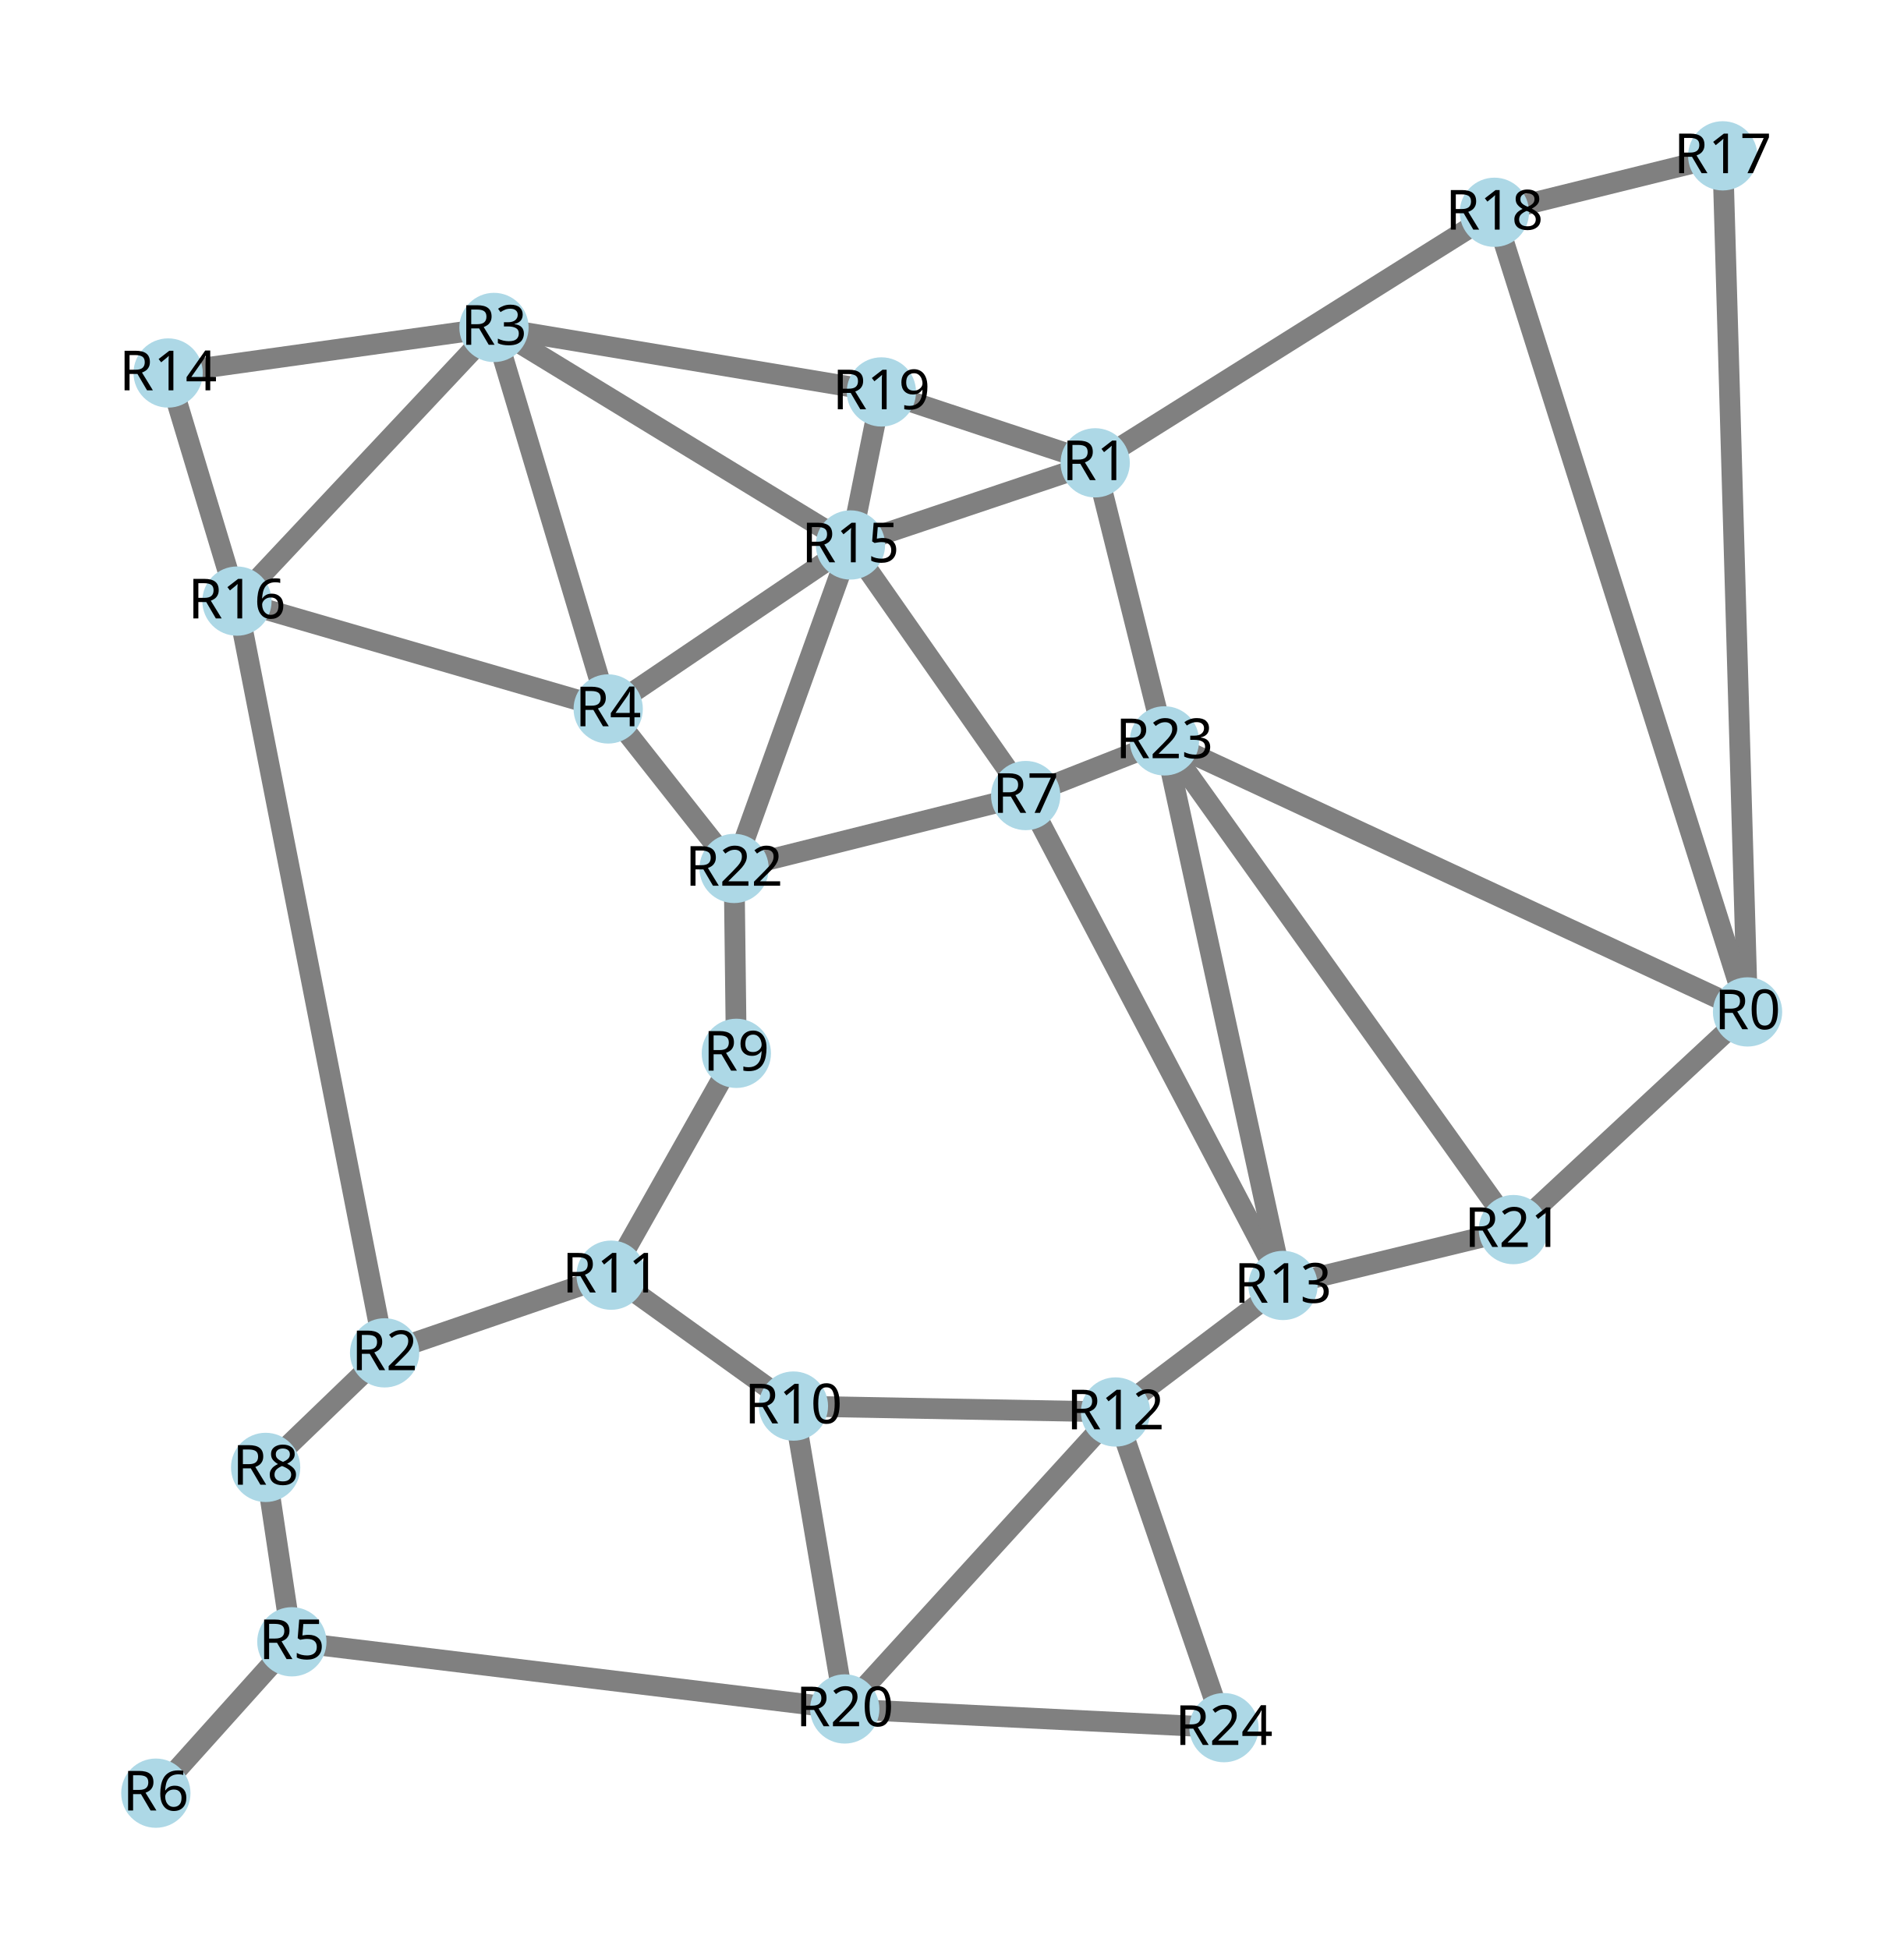
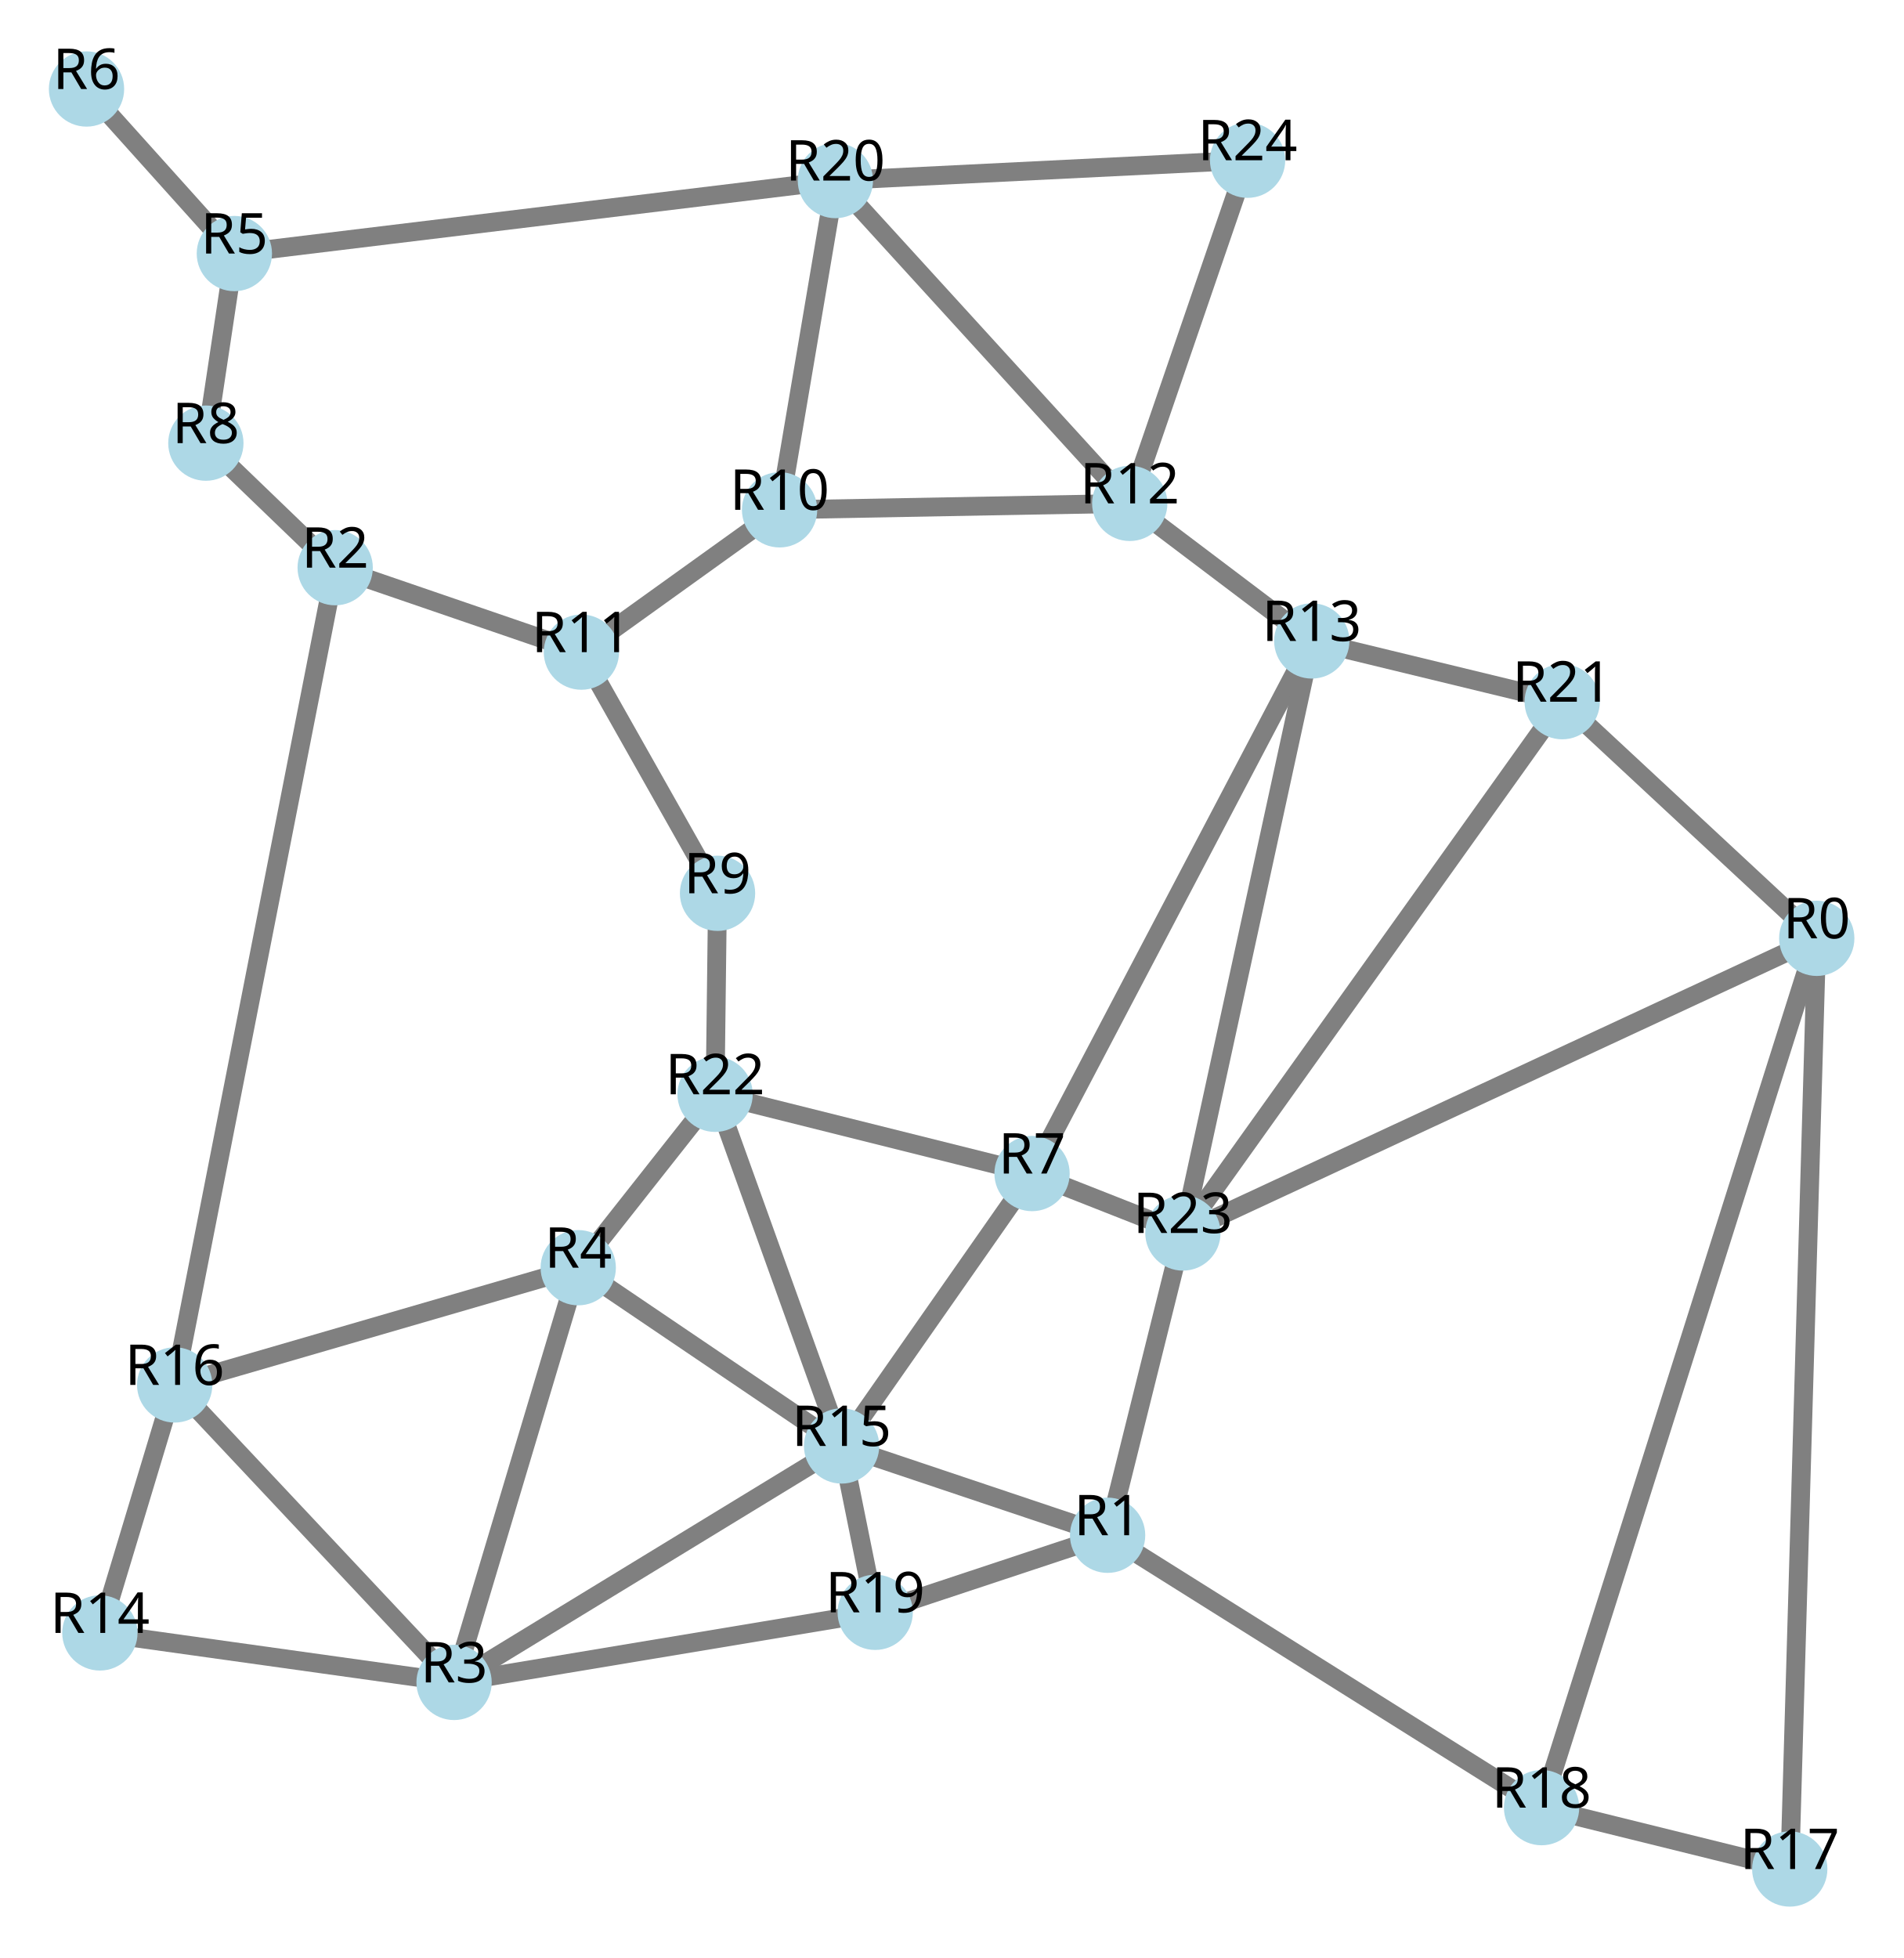
- <svg xmlns="http://www.w3.org/2000/svg" id="topo" width="549.58" height="562.81" viewBox="-9.29 -27.98 549.58 562.81">
-   <style>#topo path {fill: none; stroke: grey; stroke-width: 6;} #topo circle {fill: lightblue; stroke: none;} #topo text {fill: black; stroke: none; font-size: 16; font-family: sans-serif; text-anchor:middle;}</style>
-   <path d="M495.29,264.23,488.12,17.02" />
-   <path d="M495.29,264.23,422.20,33.32" />
-   <path d="M495.29,264.23,427.68,327.09" />
-   <path d="M495.29,264.23,326.93,185.96" />
-   <path d="M306.93,105.67,236.27,129.39" />
-   <path d="M306.93,105.67,422.20,33.32" />
-   <path d="M306.93,105.67,245.20,85.20" />
-   <path d="M306.93,105.67,326.93,185.96" />
-   <path d="M101.76,362.68,67.41,395.76" />
-   <path d="M101.76,362.68,167.16,340.25" />
-   <path d="M101.76,362.68,59.13,145.60" />
-   <path d="M133.34,66.58,166.32,176.74" />
-   <path d="M133.34,66.58,39.26,79.73" />
-   <path d="M133.34,66.58,236.27,129.39" />
-   <path d="M133.34,66.58,59.13,145.60" />
-   <path d="M133.34,66.58,245.20,85.20" />
-   <path d="M166.32,176.74,236.27,129.39" />
-   <path d="M166.32,176.74,59.13,145.60" />
-   <path d="M166.32,176.74,202.67,222.80" />
-   <path d="M74.98,446.12,35.71,489.83" />
-   <path d="M74.98,446.12,67.41,395.76" />
-   <path d="M74.98,446.12,234.62,465.51" />
-   <path d="M286.86,201.75,361.16,343.22" />
-   <path d="M286.86,201.75,236.27,129.39" />
-   <path d="M286.86,201.75,202.67,222.80" />
-   <path d="M286.86,201.75,326.93,185.96" />
-   <path d="M203.32,276.19,167.16,340.25" />
-   <path d="M203.32,276.19,202.67,222.80" />
-   <path d="M219.80,378.05,167.16,340.25" />
-   <path d="M219.80,378.05,312.81,379.76" />
-   <path d="M219.80,378.05,234.62,465.51" />
-   <path d="M312.81,379.76,361.16,343.22" />
-   <path d="M312.81,379.76,234.62,465.51" />
-   <path d="M312.81,379.76,344.11,470.91" />
-   <path d="M361.16,343.22,427.68,327.09" />
-   <path d="M361.16,343.22,326.93,185.96" />
-   <path d="M39.26,79.73,59.13,145.60" />
-   <path d="M236.27,129.39,245.20,85.20" />
-   <path d="M236.27,129.39,202.67,222.80" />
-   <path d="M488.12,17.02,422.20,33.32" />
-   <path d="M234.62,465.51,344.11,470.91" />
-   <path d="M427.68,327.09,326.93,185.96" />
-   <circle cx="495.29" cy="264.23" r="10" />
-   <text x="495.29" y="269.23">R0</text>
-   <circle cx="306.93" cy="105.67" r="10" />
-   <text x="306.93" y="110.67">R1</text>
-   <circle cx="101.76" cy="362.68" r="10" />
-   <text x="101.76" y="367.68">R2</text>
-   <circle cx="133.34" cy="66.58" r="10" />
-   <text x="133.34" y="71.58">R3</text>
-   <circle cx="166.32" cy="176.74" r="10" />
-   <text x="166.32" y="181.74">R4</text>
-   <circle cx="74.98" cy="446.12" r="10" />
-   <text x="74.98" y="451.12">R5</text>
-   <circle cx="35.71" cy="489.83" r="10" />
-   <text x="35.71" y="494.83">R6</text>
-   <circle cx="286.86" cy="201.75" r="10" />
-   <text x="286.86" y="206.75">R7</text>
-   <circle cx="67.41" cy="395.76" r="10" />
-   <text x="67.41" y="400.76">R8</text>
-   <circle cx="203.32" cy="276.19" r="10" />
-   <text x="203.32" y="281.19">R9</text>
-   <circle cx="219.80" cy="378.05" r="10" />
-   <text x="219.80" y="383.05">R10</text>
-   <circle cx="167.16" cy="340.25" r="10" />
-   <text x="167.16" y="345.25">R11</text>
-   <circle cx="312.81" cy="379.76" r="10" />
-   <text x="312.81" y="384.76">R12</text>
-   <circle cx="361.16" cy="343.22" r="10" />
-   <text x="361.16" y="348.22">R13</text>
-   <circle cx="39.26" cy="79.73" r="10" />
-   <text x="39.26" y="84.73">R14</text>
-   <circle cx="236.27" cy="129.39" r="10" />
-   <text x="236.27" y="134.39">R15</text>
-   <circle cx="59.13" cy="145.60" r="10" />
-   <text x="59.13" y="150.60">R16</text>
-   <circle cx="488.12" cy="17.02" r="10" />
-   <text x="488.12" y="22.02">R17</text>
-   <circle cx="422.20" cy="33.32" r="10" />
-   <text x="422.20" y="38.32">R18</text>
-   <circle cx="245.20" cy="85.20" r="10" />
-   <text x="245.20" y="90.20">R19</text>
-   <circle cx="234.62" cy="465.51" r="10" />
-   <text x="234.62" y="470.51">R20</text>
-   <circle cx="427.68" cy="327.09" r="10" />
-   <text x="427.68" y="332.09">R21</text>
-   <circle cx="202.67" cy="222.80" r="10" />
-   <text x="202.67" y="227.80">R22</text>
-   <circle cx="326.93" cy="185.96" r="10" />
-   <text x="326.93" y="190.96">R23</text>
-   <circle cx="344.11" cy="470.91" r="10" />
-   <text x="344.11" y="475.91">R24</text>
+ <svg xmlns="http://www.w3.org/2000/svg" id="topo" viewBox="12.73 -513.47 505.54 520.09">
+   <style>#topo path {fill: none; stroke: grey; stroke-width: 5px;} #topo circle {fill: lightblue; stroke: none; stroke-width: 1; vector-effect: non-scaling-stroke; r: 10px;} #topo text {fill: black; stroke: none; font-size: 15px; font-family: sans-serif; text-anchor:middle; transform: translateY(0.3em);} #topo path.country {fill: lightgrey; stroke: black; stroke-width: 1; vector-effect: non-scaling-stroke; visibility: visible;} #topo path.selection {fill: none; stroke: red; stroke-width: 1; vector-effect: non-scaling-stroke; visibility: visible;} #topo path.utilization {visibility: hidden;}</style>
+   <path data-id="0-17" d="M495.29,-264.23,488.12,-17.02" />
+   <path data-id="0-18" d="M495.29,-264.23,422.20,-33.32" />
+   <path data-id="0-21" d="M495.29,-264.23,427.68,-327.09" />
+   <path data-id="0-23" d="M495.29,-264.23,326.93,-185.96" />
+   <path data-id="1-15" d="M306.93,-105.67,236.27,-129.39" />
+   <path data-id="1-18" d="M306.93,-105.67,422.20,-33.32" />
+   <path data-id="1-19" d="M306.93,-105.67,245.20,-85.20" />
+   <path data-id="1-23" d="M306.93,-105.67,326.93,-185.96" />
+   <path data-id="2-8" d="M101.76,-362.68,67.41,-395.76" />
+   <path data-id="2-11" d="M101.76,-362.68,167.16,-340.25" />
+   <path data-id="2-16" d="M101.76,-362.68,59.13,-145.60" />
+   <path data-id="3-4" d="M133.34,-66.58,166.32,-176.74" />
+   <path data-id="3-14" d="M133.34,-66.58,39.26,-79.73" />
+   <path data-id="3-15" d="M133.34,-66.58,236.27,-129.39" />
+   <path data-id="3-16" d="M133.34,-66.58,59.13,-145.60" />
+   <path data-id="3-19" d="M133.34,-66.58,245.20,-85.20" />
+   <path data-id="4-15" d="M166.32,-176.74,236.27,-129.39" />
+   <path data-id="4-16" d="M166.32,-176.74,59.13,-145.60" />
+   <path data-id="4-22" d="M166.32,-176.74,202.67,-222.80" />
+   <path data-id="5-6" d="M74.98,-446.12,35.71,-489.83" />
+   <path data-id="5-8" d="M74.98,-446.12,67.41,-395.76" />
+   <path data-id="5-20" d="M74.98,-446.12,234.62,-465.51" />
+   <path data-id="7-13" d="M286.86,-201.75,361.16,-343.22" />
+   <path data-id="7-15" d="M286.86,-201.75,236.27,-129.39" />
+   <path data-id="7-22" d="M286.86,-201.75,202.67,-222.80" />
+   <path data-id="7-23" d="M286.86,-201.75,326.93,-185.96" />
+   <path data-id="9-11" d="M203.32,-276.19,167.16,-340.25" />
+   <path data-id="9-22" d="M203.32,-276.19,202.67,-222.80" />
+   <path data-id="10-11" d="M219.80,-378.05,167.16,-340.25" />
+   <path data-id="10-12" d="M219.80,-378.05,312.81,-379.76" />
+   <path data-id="10-20" d="M219.80,-378.05,234.62,-465.51" />
+   <path data-id="12-13" d="M312.81,-379.76,361.16,-343.22" />
+   <path data-id="12-20" d="M312.81,-379.76,234.62,-465.51" />
+   <path data-id="12-24" d="M312.81,-379.76,344.11,-470.91" />
+   <path data-id="13-21" d="M361.16,-343.22,427.68,-327.09" />
+   <path data-id="13-23" d="M361.16,-343.22,326.93,-185.96" />
+   <path data-id="14-16" d="M39.26,-79.73,59.13,-145.60" />
+   <path data-id="15-19" d="M236.27,-129.39,245.20,-85.20" />
+   <path data-id="15-22" d="M236.27,-129.39,202.67,-222.80" />
+   <path data-id="17-18" d="M488.12,-17.02,422.20,-33.32" />
+   <path data-id="20-24" d="M234.62,-465.51,344.11,-470.91" />
+   <path data-id="21-23" d="M427.68,-327.09,326.93,-185.96" />
+   <circle data-id="0" cx="495.29" cy="-264.23" r="10.00px" />
+   <text data-id="0" x="495.29" y="-264.23">R0</text>
+   <circle data-id="1" cx="306.93" cy="-105.67" r="10.00px" />
+   <text data-id="1" x="306.93" y="-105.67">R1</text>
+   <circle data-id="2" cx="101.76" cy="-362.68" r="10.00px" />
+   <text data-id="2" x="101.76" y="-362.68">R2</text>
+   <circle data-id="3" cx="133.34" cy="-66.58" r="10.00px" />
+   <text data-id="3" x="133.34" y="-66.58">R3</text>
+   <circle data-id="4" cx="166.32" cy="-176.74" r="10.00px" />
+   <text data-id="4" x="166.32" y="-176.74">R4</text>
+   <circle data-id="5" cx="74.98" cy="-446.12" r="10.00px" />
+   <text data-id="5" x="74.98" y="-446.12">R5</text>
+   <circle data-id="6" cx="35.71" cy="-489.83" r="10.00px" />
+   <text data-id="6" x="35.71" y="-489.83">R6</text>
+   <circle data-id="7" cx="286.86" cy="-201.75" r="10.00px" />
+   <text data-id="7" x="286.86" y="-201.75">R7</text>
+   <circle data-id="8" cx="67.41" cy="-395.76" r="10.00px" />
+   <text data-id="8" x="67.41" y="-395.76">R8</text>
+   <circle data-id="9" cx="203.32" cy="-276.19" r="10.00px" />
+   <text data-id="9" x="203.32" y="-276.19">R9</text>
+   <circle data-id="10" cx="219.80" cy="-378.05" r="10.00px" />
+   <text data-id="10" x="219.80" y="-378.05">R10</text>
+   <circle data-id="11" cx="167.16" cy="-340.25" r="10.00px" />
+   <text data-id="11" x="167.16" y="-340.25">R11</text>
+   <circle data-id="12" cx="312.81" cy="-379.76" r="10.00px" />
+   <text data-id="12" x="312.81" y="-379.76">R12</text>
+   <circle data-id="13" cx="361.16" cy="-343.22" r="10.00px" />
+   <text data-id="13" x="361.16" y="-343.22">R13</text>
+   <circle data-id="14" cx="39.26" cy="-79.73" r="10.00px" />
+   <text data-id="14" x="39.26" y="-79.73">R14</text>
+   <circle data-id="15" cx="236.27" cy="-129.39" r="10.00px" />
+   <text data-id="15" x="236.27" y="-129.39">R15</text>
+   <circle data-id="16" cx="59.13" cy="-145.60" r="10.00px" />
+   <text data-id="16" x="59.13" y="-145.60">R16</text>
+   <circle data-id="17" cx="488.12" cy="-17.02" r="10.00px" />
+   <text data-id="17" x="488.12" y="-17.02">R17</text>
+   <circle data-id="18" cx="422.20" cy="-33.32" r="10.00px" />
+   <text data-id="18" x="422.20" y="-33.32">R18</text>
+   <circle data-id="19" cx="245.20" cy="-85.20" r="10.00px" />
+   <text data-id="19" x="245.20" y="-85.20">R19</text>
+   <circle data-id="20" cx="234.62" cy="-465.51" r="10.00px" />
+   <text data-id="20" x="234.62" y="-465.51">R20</text>
+   <circle data-id="21" cx="427.68" cy="-327.09" r="10.00px" />
+   <text data-id="21" x="427.68" y="-327.09">R21</text>
+   <circle data-id="22" cx="202.67" cy="-222.80" r="10.00px" />
+   <text data-id="22" x="202.67" y="-222.80">R22</text>
+   <circle data-id="23" cx="326.93" cy="-185.96" r="10.00px" />
+   <text data-id="23" x="326.93" y="-185.96">R23</text>
+   <circle data-id="24" cx="344.11" cy="-470.91" r="10.00px" />
+   <text data-id="24" x="344.11" y="-470.91">R24</text>
</svg>
